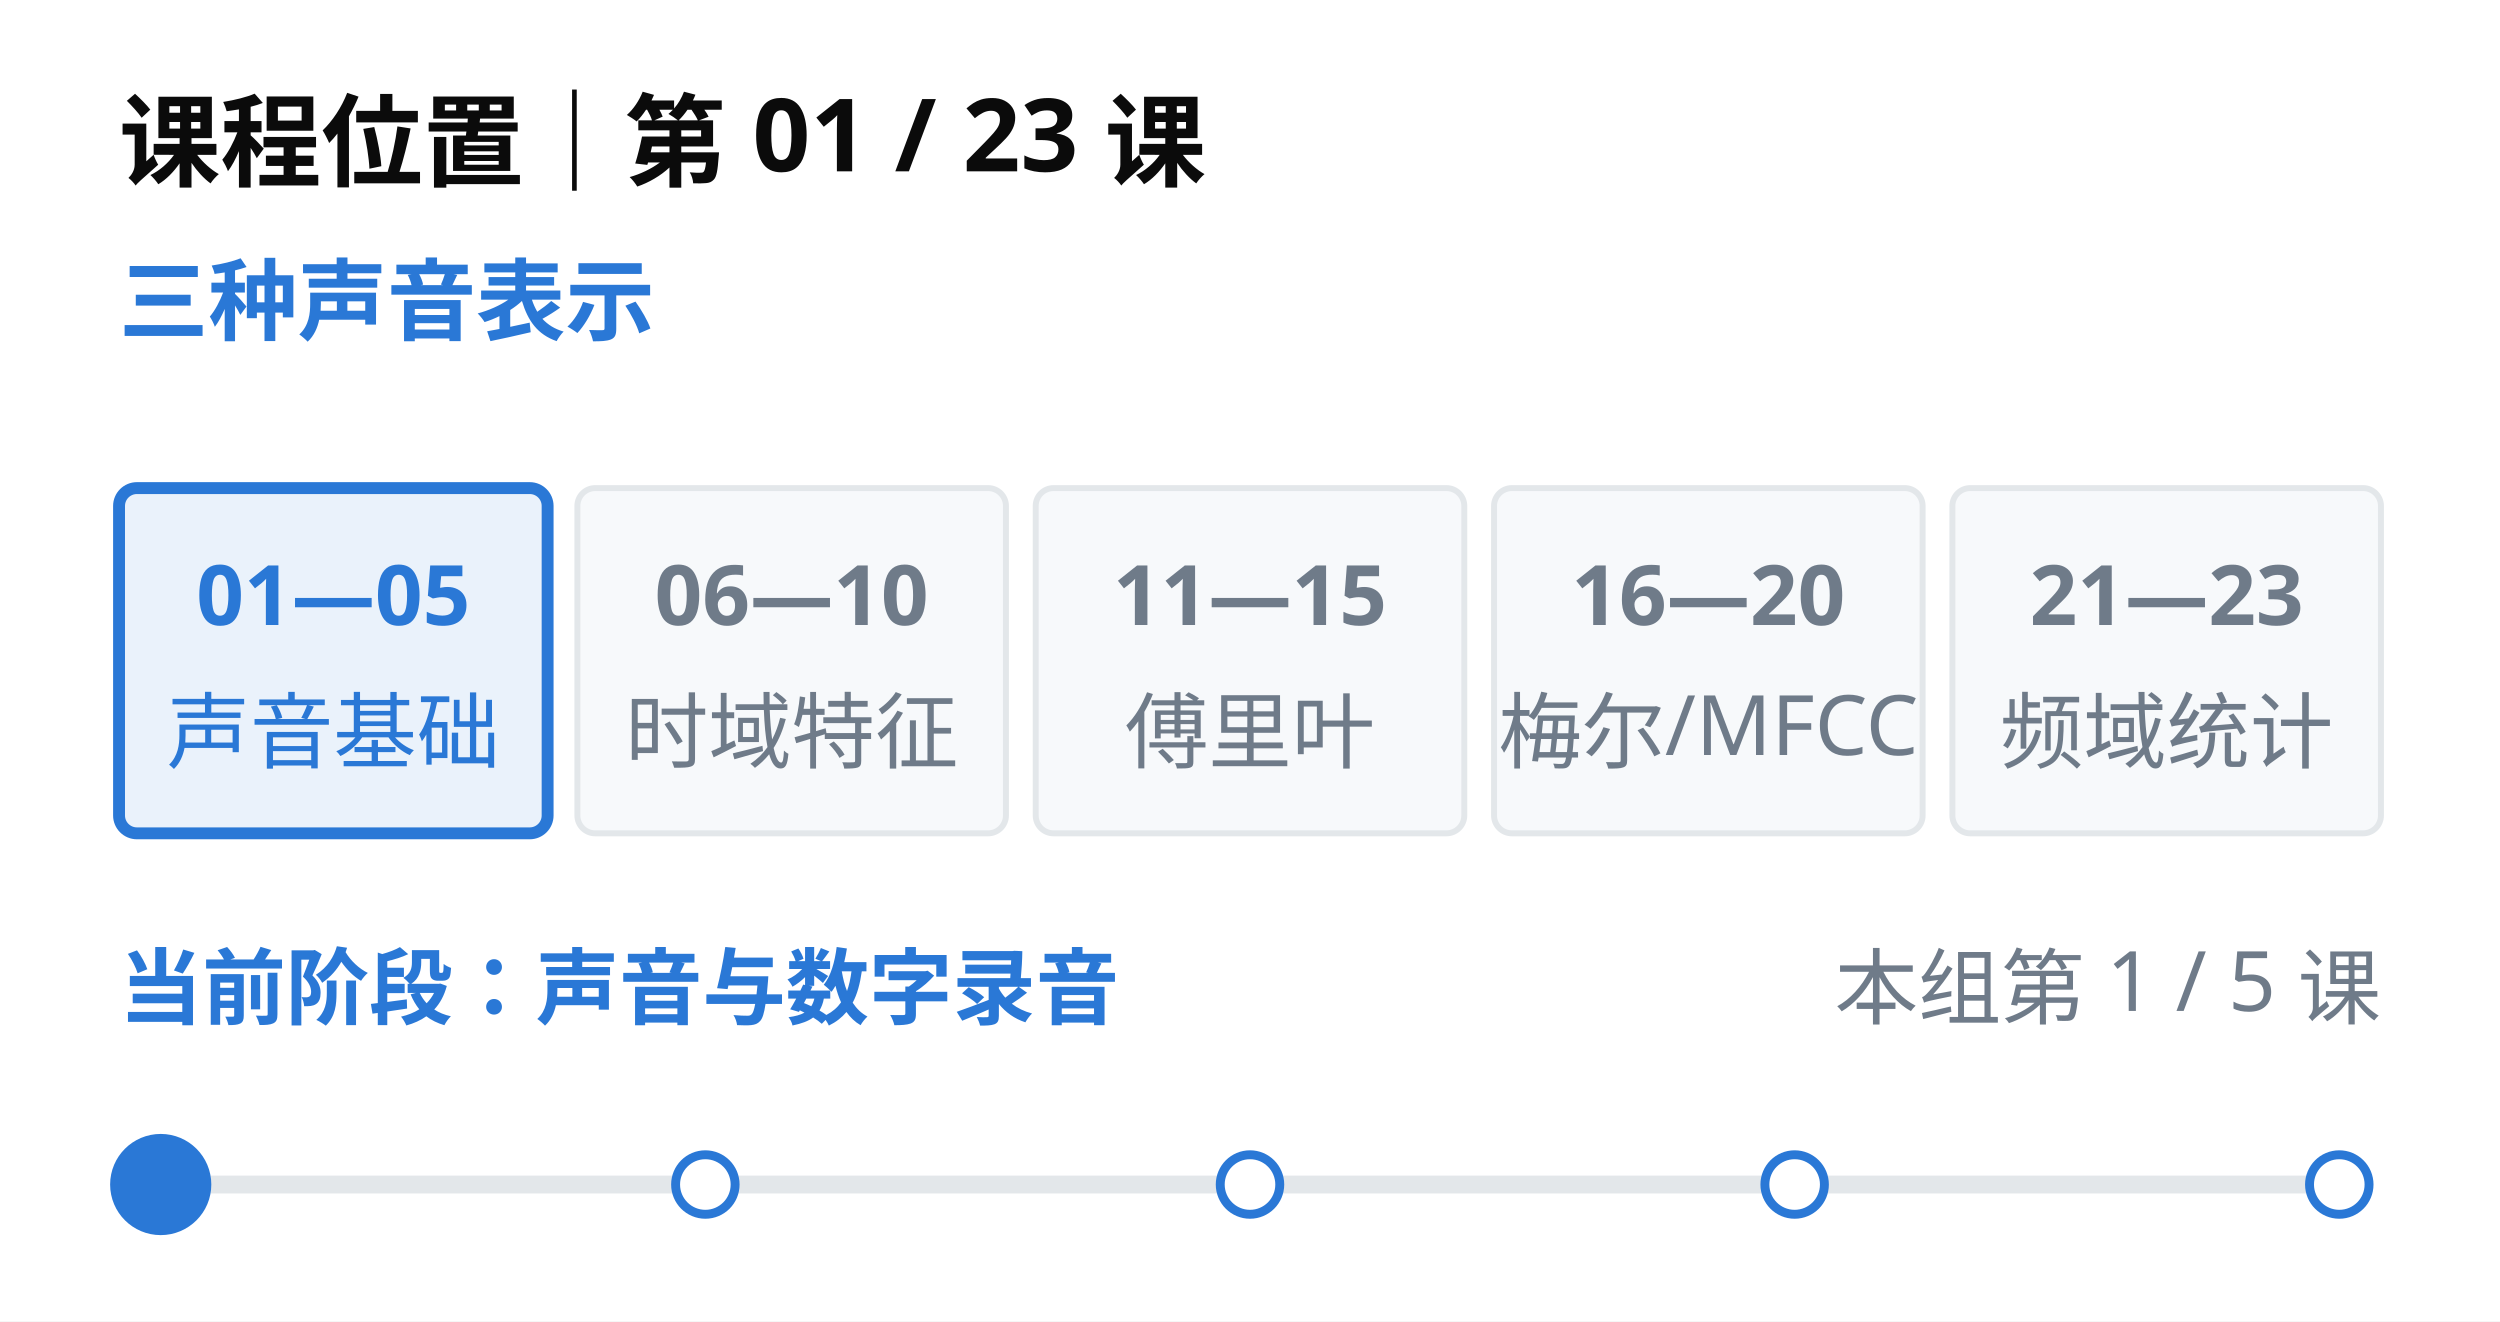
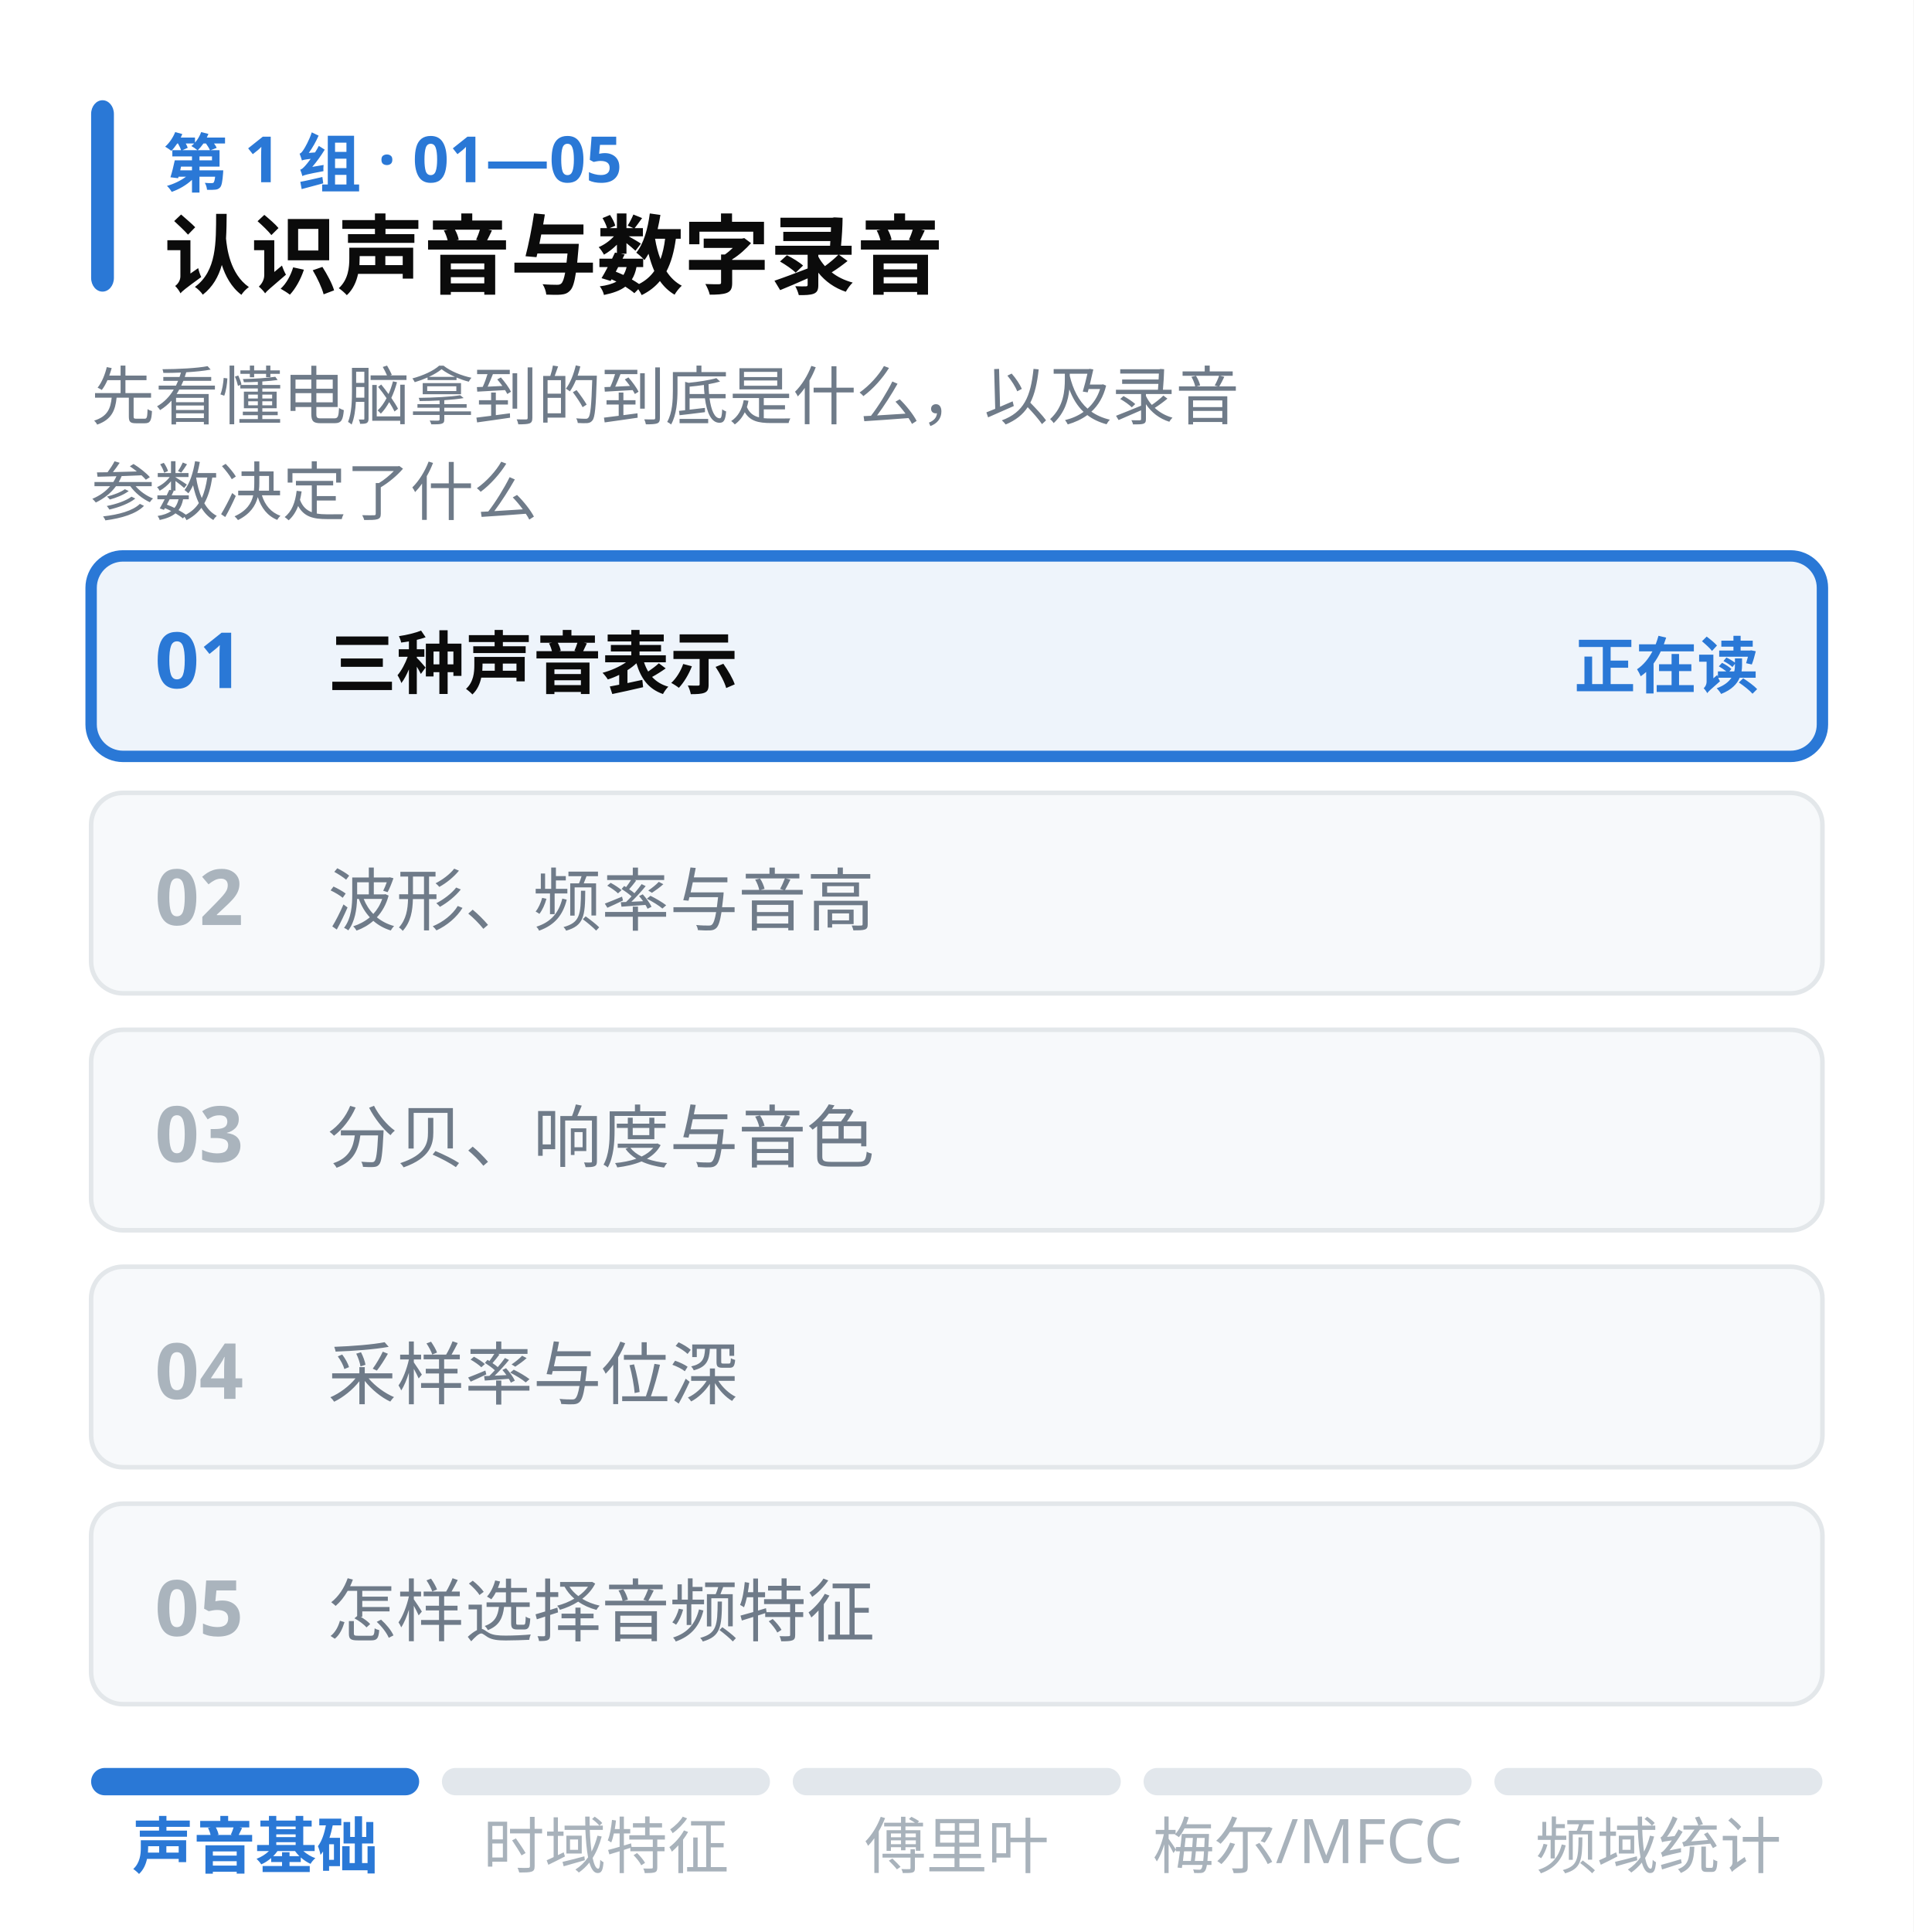
- <svg xmlns="http://www.w3.org/2000/svg" viewBox="0 0 420 222" width="420" height="222" font-family="Microsoft YaHei, PingFang SC, Noto Sans SC, Hiragino Sans GB, sans-serif" fill="#0b0b0b" role="img" aria-label="第 1 课在二十三课课程路线中的位置">
-   <rect width="420" height="222" fill="#ffffff" />
-   <text x="20" y="30" font-size="17" font-weight="700" fill="#0b0b0b" text-anchor="start">课程位置｜第 01 / 23 课</text>
-   <text x="20" y="56" font-size="15" font-weight="700" fill="#2a78d6" text-anchor="start">三种声音表示</text>
-   <rect x="20" y="82" width="72" height="58" rx="3" fill="#2a78d618" stroke="#2a78d6" stroke-width="2" />
-   <text x="56" y="105" font-size="14" font-weight="700" fill="#2a78d6" text-anchor="middle">01—05</text>
-   <text x="56" y="128" font-size="14" font-weight="400" fill="#2a78d6" text-anchor="middle">声音基础</text>
-   <rect x="97" y="82" width="72" height="58" rx="3" fill="#f7f9fb" stroke="#e3e7ea" stroke-width="1" />
-   <text x="133" y="105" font-size="14" font-weight="700" fill="#6f7b89" text-anchor="middle">06—10</text>
-   <text x="133" y="128" font-size="14" font-weight="400" fill="#6f7b89" text-anchor="middle">时域特征</text>
-   <rect x="174" y="82" width="72" height="58" rx="3" fill="#f7f9fb" stroke="#e3e7ea" stroke-width="1" />
-   <text x="210" y="105" font-size="14" font-weight="700" fill="#6f7b89" text-anchor="middle">11—15</text>
-   <text x="210" y="128" font-size="14" font-weight="400" fill="#6f7b89" text-anchor="middle">傅里叶</text>
-   <rect x="251" y="82" width="72" height="58" rx="3" fill="#f7f9fb" stroke="#e3e7ea" stroke-width="1" />
-   <text x="287" y="105" font-size="14" font-weight="700" fill="#6f7b89" text-anchor="middle">16—20</text>
-   <text x="287" y="128" font-size="14" font-weight="400" fill="#6f7b89" text-anchor="middle">梅尔/MFCC</text>
-   <rect x="328" y="82" width="72" height="58" rx="3" fill="#f7f9fb" stroke="#e3e7ea" stroke-width="1" />
-   <text x="364" y="105" font-size="14" font-weight="700" fill="#6f7b89" text-anchor="middle">21—23</text>
-   <text x="364" y="128" font-size="14" font-weight="400" fill="#6f7b89" text-anchor="middle">频域统计</text>
-   <text x="20" y="171" font-size="14" font-weight="700" fill="#2a78d6" text-anchor="start">当前阶段：声音与数字录音</text>
-   <text x="400" y="171" font-size="14" font-weight="400" fill="#6f7b89" text-anchor="end">本组第 1 / 5 课</text>
-   <line x1="27.0" y1="199.0" x2="393.0" y2="199.0" stroke="#e3e7ea" stroke-width="3" stroke-linecap="round" />
-   <circle cx="27" cy="199" r="7" fill="#2a78d6" stroke="#2a78d6" stroke-width="3" />
-   <circle cx="118.5" cy="199" r="5" fill="#fff" stroke="#2a78d6" stroke-width="1.5" />
-   <circle cx="210" cy="199" r="5" fill="#fff" stroke="#2a78d6" stroke-width="1.5" />
-   <circle cx="301.5" cy="199" r="5" fill="#fff" stroke="#2a78d6" stroke-width="1.5" />
-   <circle cx="393" cy="199" r="5" fill="#fff" stroke="#2a78d6" stroke-width="1.5" />
+ <svg xmlns="http://www.w3.org/2000/svg" viewBox="0 0 420 424" width="420" height="424" font-family="Microsoft YaHei, PingFang SC, Noto Sans SC, Hiragino Sans GB, sans-serif" fill="#0b0b0b" role="img" aria-label="第 1 课属于第 1 组「认识声音与数字录音」，本组共 5 课">
+   <rect width="420" height="424" fill="#ffffff" />
+   <rect x="20" y="22" width="5" height="42" rx="3" fill="#2a78d6" stroke="none" stroke-width="1" />
+   <text x="36" y="41" font-size="14" font-weight="700" fill="#2a78d6" text-anchor="start">第 1 组 · 01—05</text>
+   <text x="36" y="63" font-size="19" font-weight="700" fill="#0b0b0b" text-anchor="start">认识声音与数字录音</text>
+   <text x="20" y="92" font-size="14" font-weight="400" fill="#6f7b89" text-anchor="start">
+     <tspan x="20" dy="0">先看懂电脑拿到的到底是什么，以及录音</tspan>
+     <tspan x="20" dy="21">参数决定了什么</tspan>
+   </text>
+   <rect x="20" y="122" width="380" height="44" rx="7" fill="#2a78d614" stroke="#2a78d6" stroke-width="2.5" />
+   <text x="34" y="151" font-size="17" font-weight="700" fill="#2a78d6" text-anchor="start">01</text>
+   <text x="72" y="151" font-size="15" font-weight="700" fill="#0b0b0b" text-anchor="start">三种声音表示</text>
+   <text x="386" y="151" font-size="13.5" font-weight="700" fill="#2a78d6" text-anchor="end">正在读</text>
+   <rect x="20" y="174" width="380" height="44" rx="7" fill="#f7f9fb" stroke="#e3e7ea" stroke-width="1" />
+   <text x="34" y="203" font-size="17" font-weight="700" fill="#aab4bd" text-anchor="start">02</text>
+   <text x="72" y="203" font-size="15" font-weight="400" fill="#6f7b89" text-anchor="start">波形、频率与音高</text>
+   <rect x="20" y="226" width="380" height="44" rx="7" fill="#f7f9fb" stroke="#e3e7ea" stroke-width="1" />
+   <text x="34" y="255" font-size="17" font-weight="700" fill="#aab4bd" text-anchor="start">03</text>
+   <text x="72" y="255" font-size="15" font-weight="400" fill="#6f7b89" text-anchor="start">分贝、响度与音色</text>
+   <rect x="20" y="278" width="380" height="44" rx="7" fill="#f7f9fb" stroke="#e3e7ea" stroke-width="1" />
+   <text x="34" y="307" font-size="17" font-weight="700" fill="#aab4bd" text-anchor="start">04</text>
+   <text x="72" y="307" font-size="15" font-weight="400" fill="#6f7b89" text-anchor="start">采样率与位深</text>
+   <rect x="20" y="330" width="380" height="44" rx="7" fill="#f7f9fb" stroke="#e3e7ea" stroke-width="1" />
+   <text x="34" y="359" font-size="17" font-weight="700" fill="#aab4bd" text-anchor="start">05</text>
+   <text x="72" y="359" font-size="15" font-weight="400" fill="#6f7b89" text-anchor="start">怎样选择音频特征</text>
+   <rect x="20" y="388" width="72" height="6" rx="3" fill="#2a78d6" stroke="none" stroke-width="1" />
+   <text x="56" y="410" font-size="13.5" font-weight="700" fill="#2a78d6" text-anchor="middle">声音基础</text>
+   <rect x="97" y="388" width="72" height="6" rx="3" fill="#e2e7ec" stroke="none" stroke-width="1" />
+   <text x="133" y="410" font-size="13.5" font-weight="400" fill="#a8b2bb" text-anchor="middle">时域特征</text>
+   <rect x="174" y="388" width="72" height="6" rx="3" fill="#e2e7ec" stroke="none" stroke-width="1" />
+   <text x="210" y="410" font-size="13.5" font-weight="400" fill="#a8b2bb" text-anchor="middle">傅里叶</text>
+   <rect x="251" y="388" width="72" height="6" rx="3" fill="#e2e7ec" stroke="none" stroke-width="1" />
+   <text x="287" y="410" font-size="13.5" font-weight="400" fill="#a8b2bb" text-anchor="middle">梅尔/MFCC</text>
+   <rect x="328" y="388" width="72" height="6" rx="3" fill="#e2e7ec" stroke="none" stroke-width="1" />
+   <text x="364" y="410" font-size="13.5" font-weight="400" fill="#a8b2bb" text-anchor="middle">频域统计</text>
</svg>
